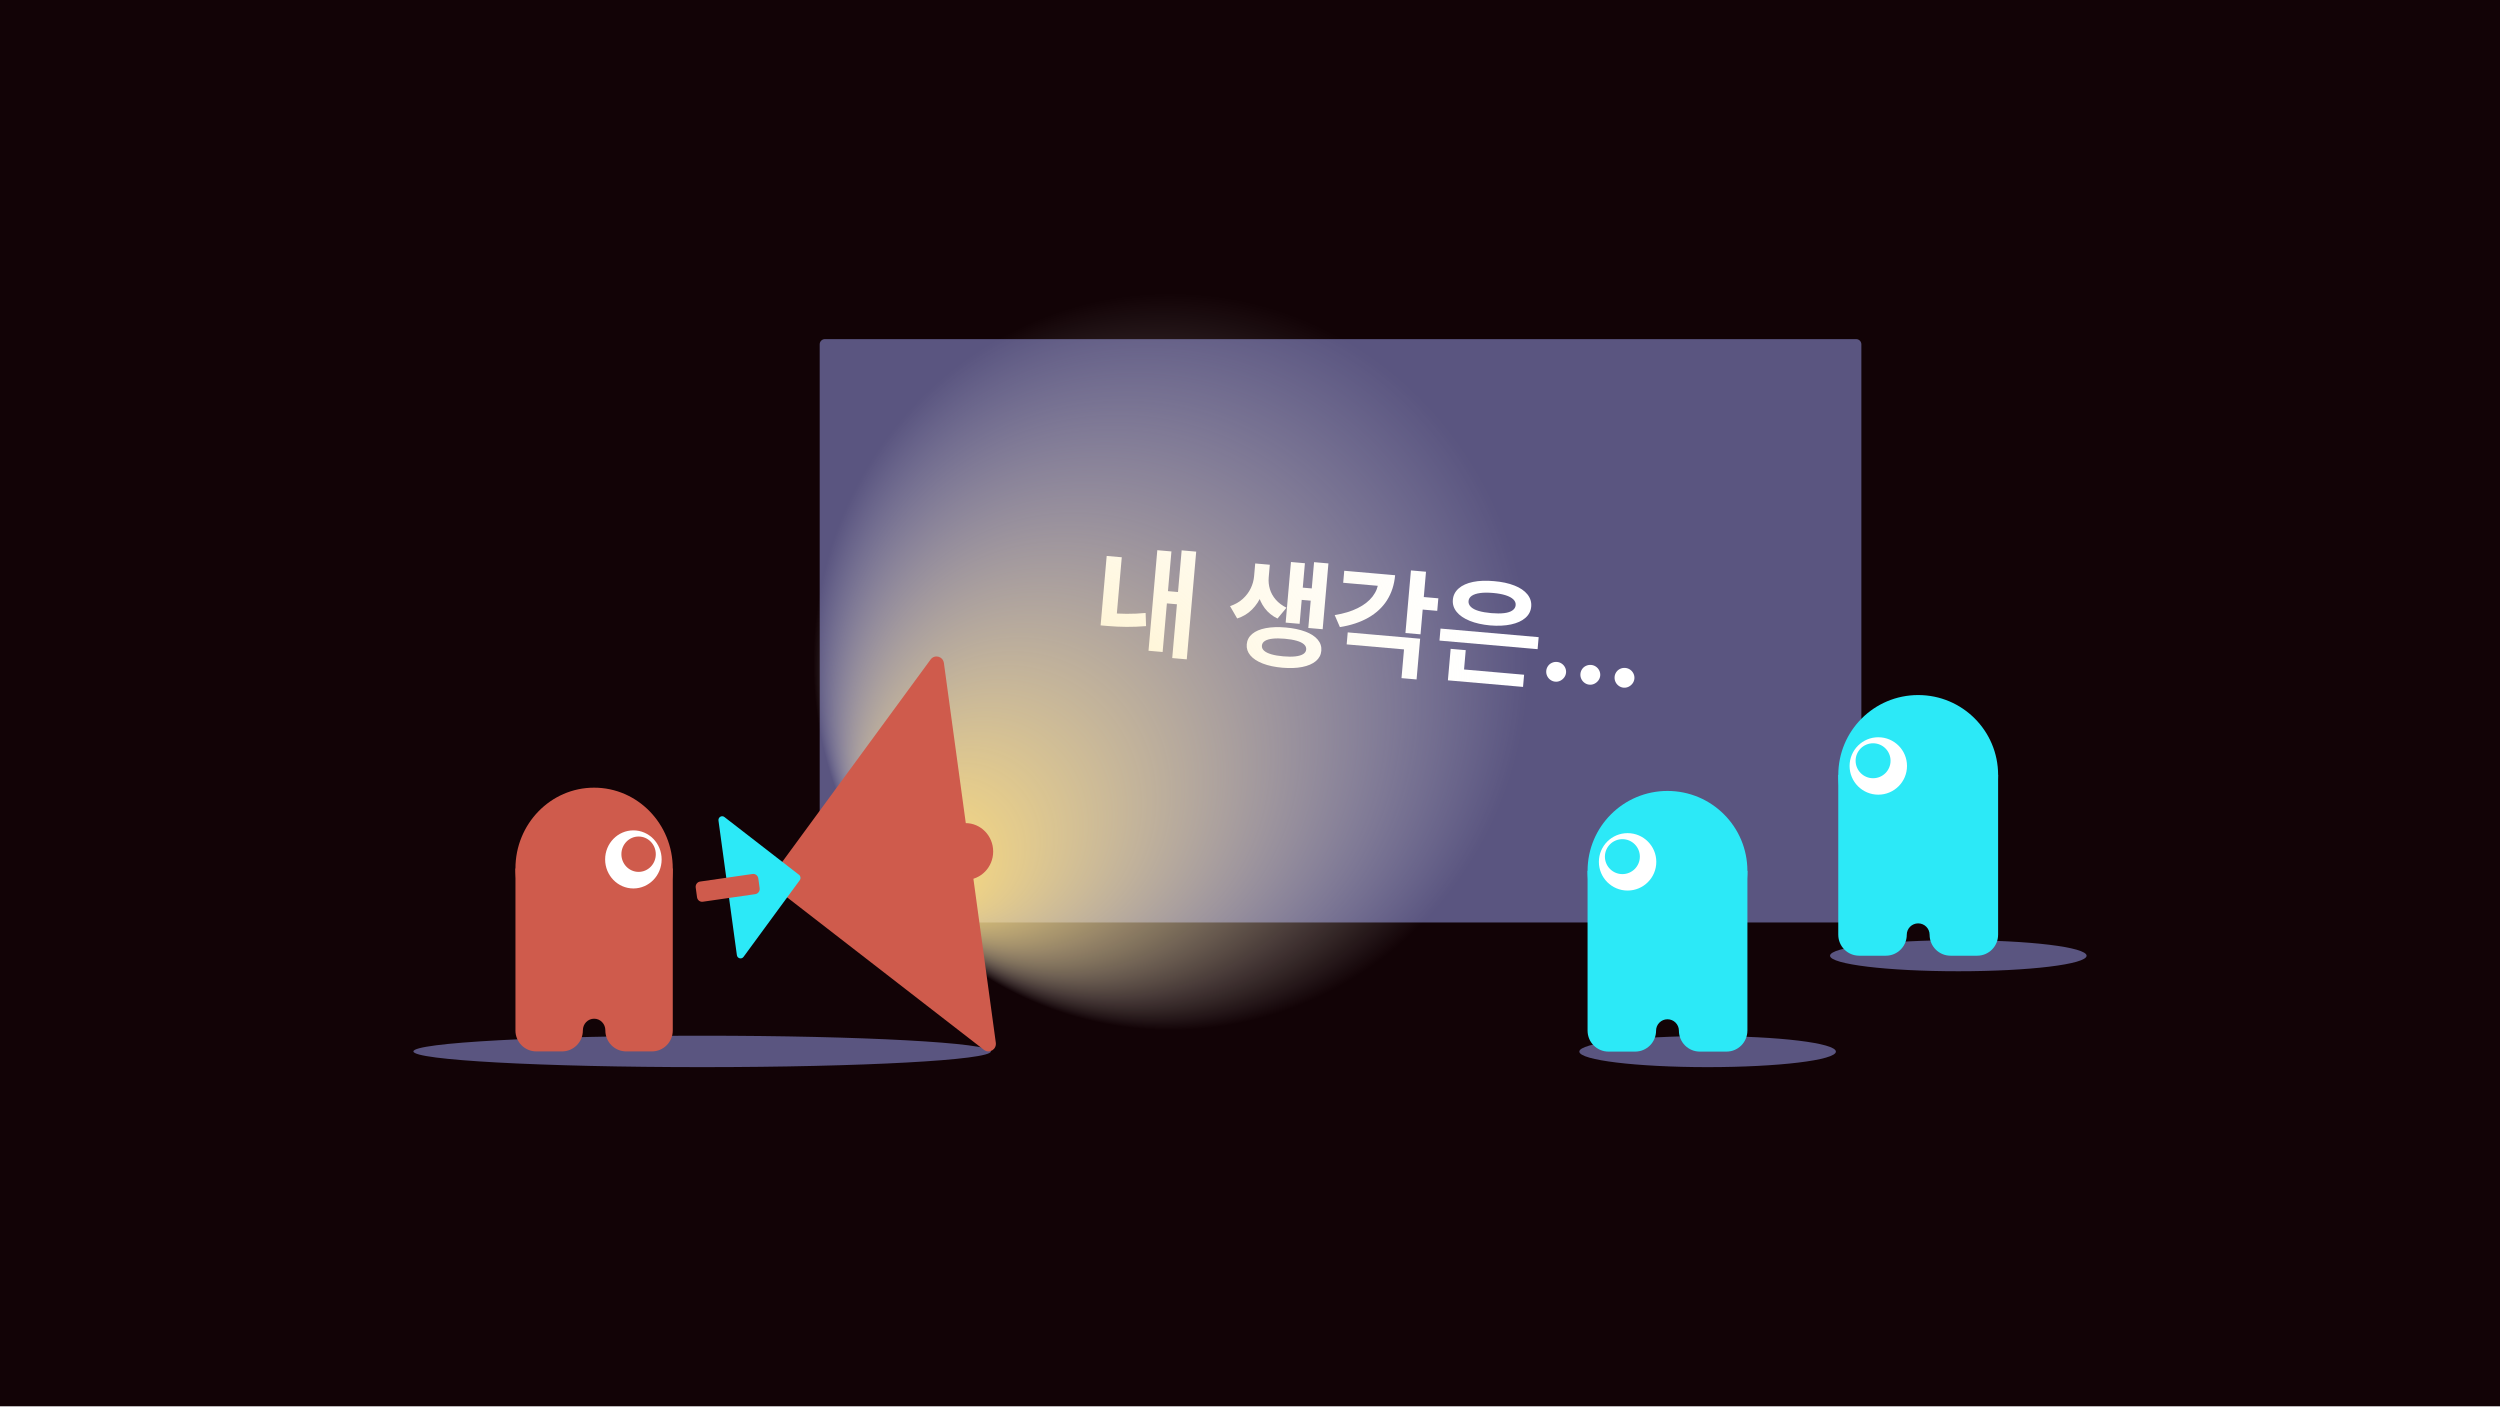
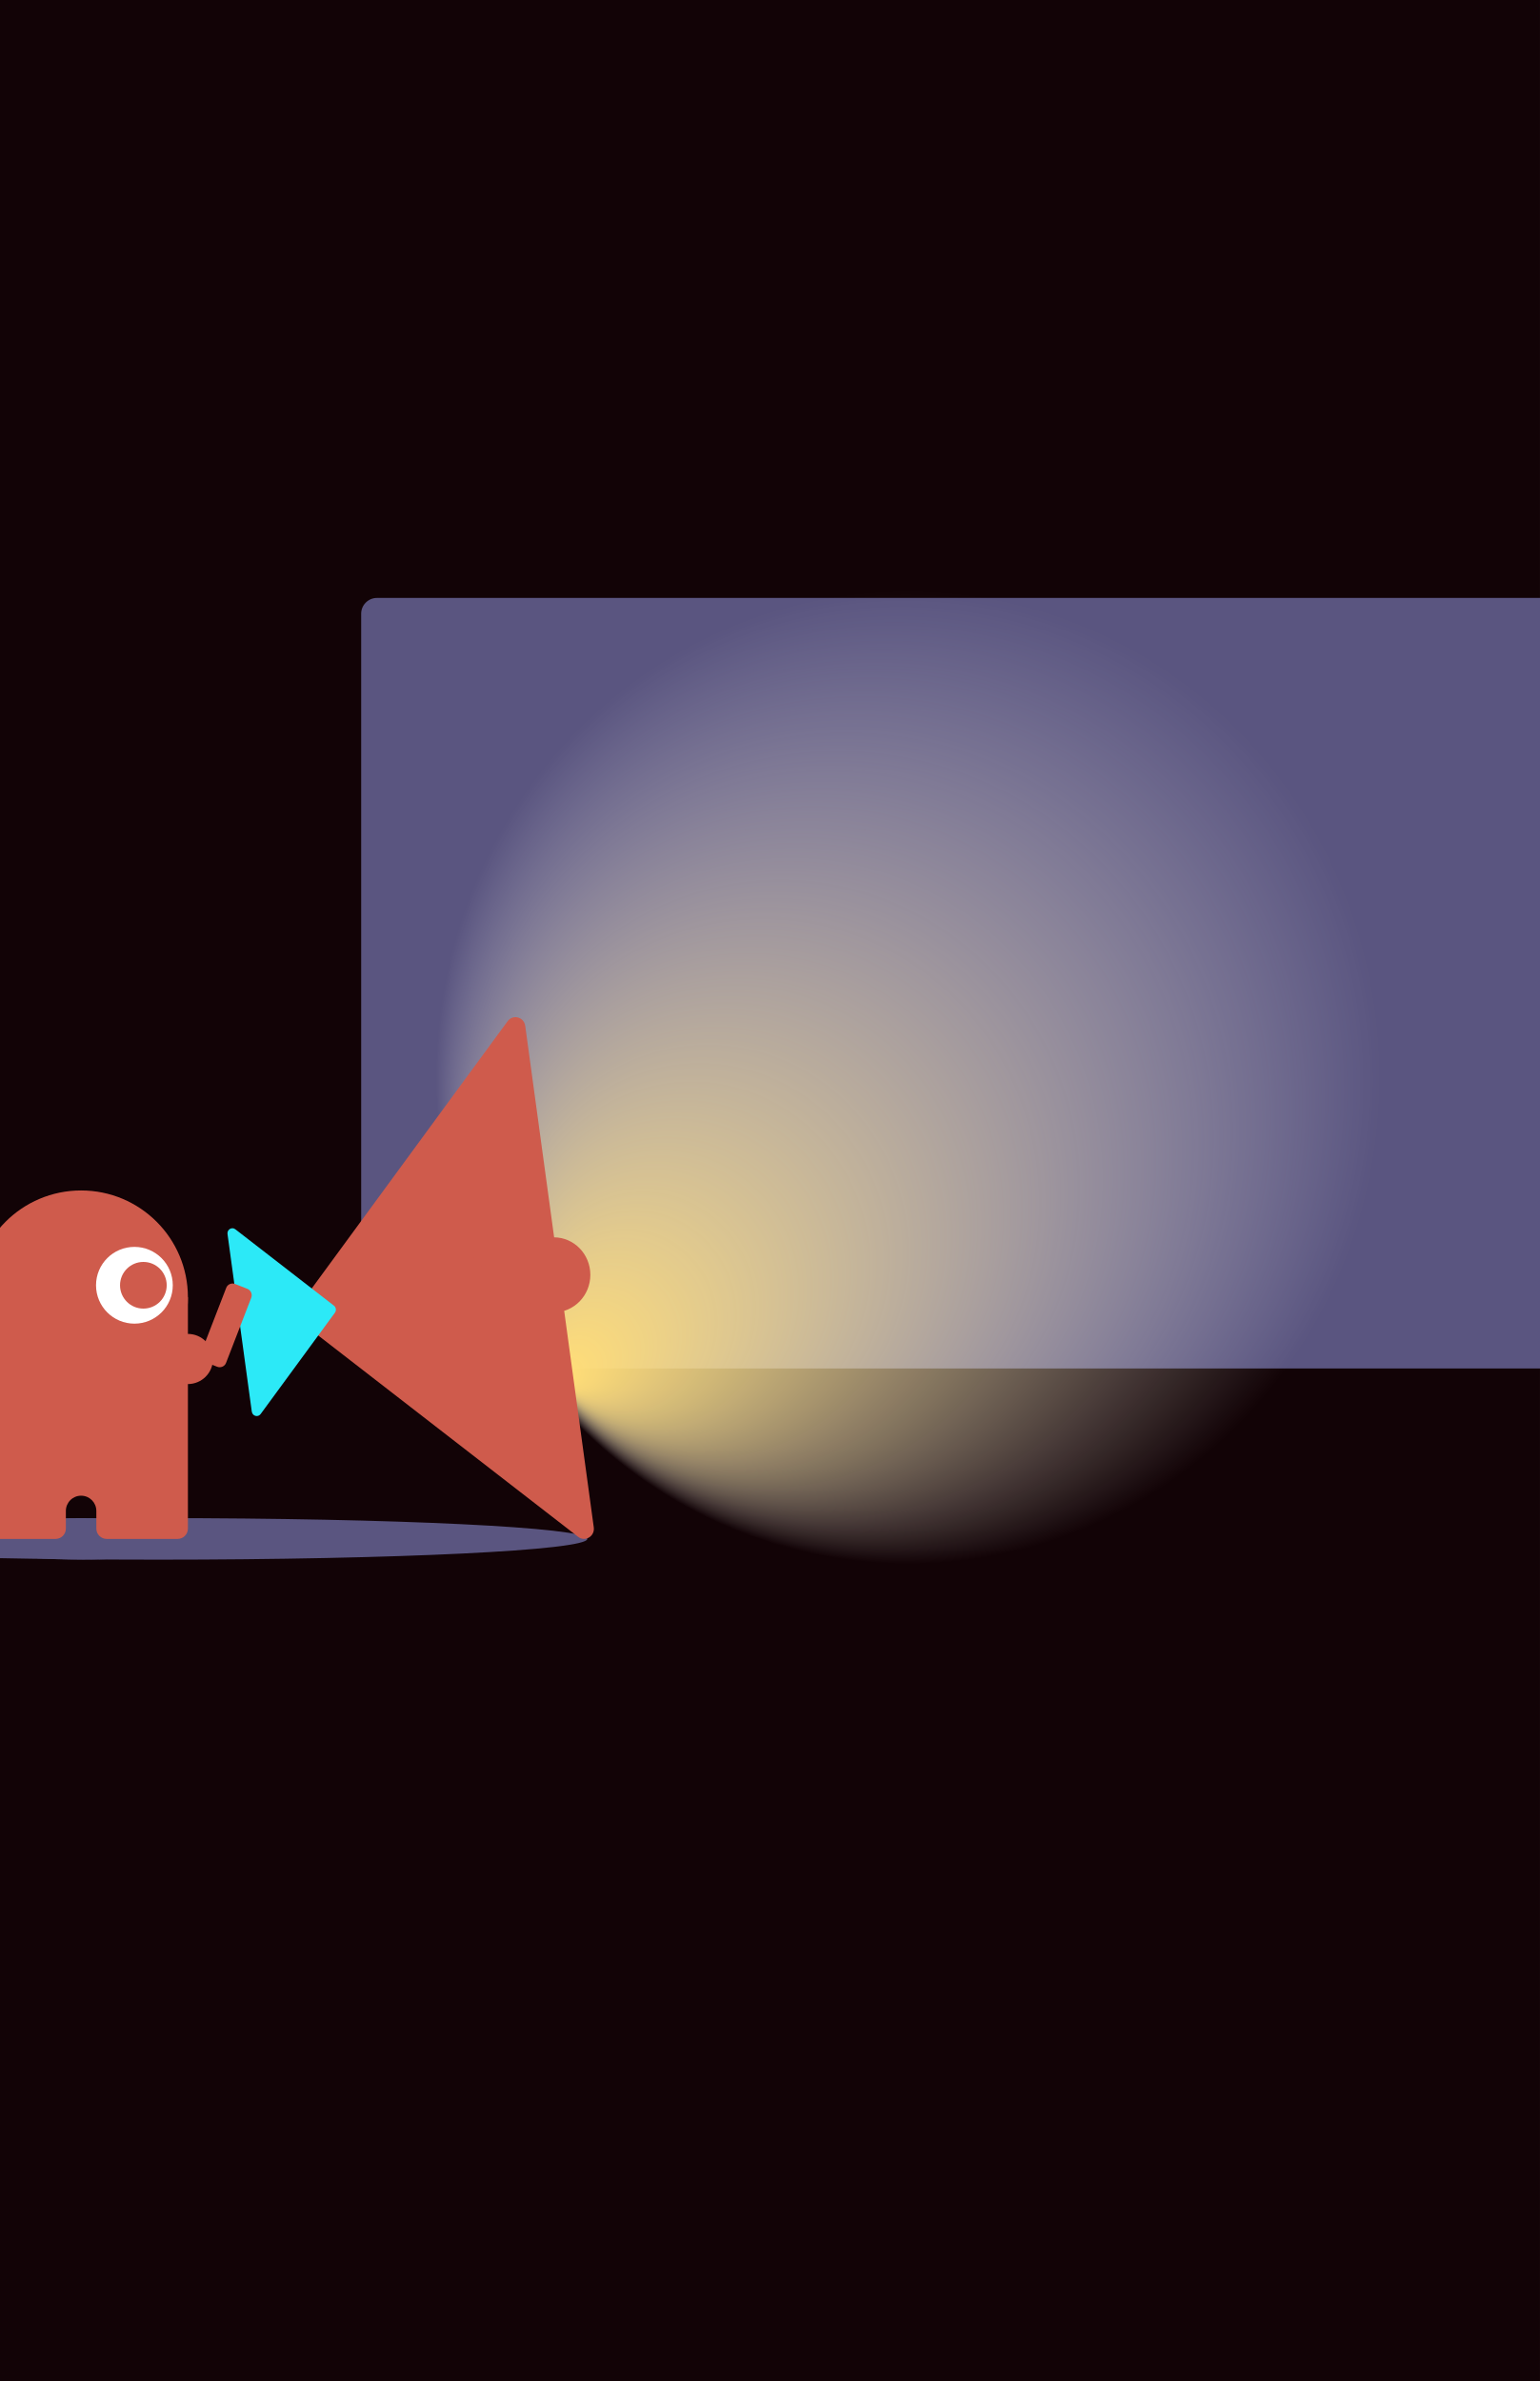
- <svg xmlns="http://www.w3.org/2000/svg" id="_레이어_1" data-name="레이어 1" viewBox="0 0 1920 1080">
+ <svg xmlns="http://www.w3.org/2000/svg" id="_레이어_1" data-name="레이어 1" viewBox="0 0 390 603">
  <defs>
    <style>
      .cls-1 {
        fill: url(#_무제_그라디언트_12);
      }

      .cls-2 {
        fill: #5a5580;
      }

      .cls-3 {
        fill: #fff;
      }

      .cls-4 {
        fill: #2ce9f7;
      }

      .cls-5 {
        fill: #cf5b4c;
      }

      .cls-6 {
        fill: #120306;
      }
    </style>
-     <radialGradient id="_무제_그라디언트_12" data-name="무제 그라디언트 12" cx="954.31" cy="468.72" fx="695.61" fy="687.23" r="350.31" gradientTransform="translate(14.78 -9.48) scale(.98 1.01)" gradientUnits="userSpaceOnUse">
+     <radialGradient id="_무제_그라디언트_12" data-name="무제 그라디언트 12" cx="343.72" cy="290.46" fx="231.03" fy="385.64" r="152.6" gradientTransform="translate(-84.68 -39.83) scale(.98 1.01)" gradientUnits="userSpaceOnUse">
      <stop offset=".01" stop-color="#ffdd78" />
      <stop offset=".8" stop-color="#fff" stop-opacity="0" />
    </radialGradient>
  </defs>
-   <rect class="cls-6" width="1920" height="1080" />
-   <ellipse class="cls-2" cx="1311.45" cy="807.63" rx="98.52" ry="11.93" />
-   <rect class="cls-2" x="629.53" y="260.44" width="800" height="448" rx="4" ry="4" />
-   <g>
-     <circle class="cls-4" cx="1280.63" cy="668.81" r="61.37" />
-     <path class="cls-4" d="M1342.01,668.82v122.75h-52.61c0-4.84-3.92-8.77-8.77-8.77s-8.77,3.92-8.77,8.77h-52.61v-122.75h122.75ZM1271.87,791.56h0s-52.61,0-52.61,0h0c0,8.88,7.2,16.07,16.07,16.07h20.46c8.88,0,16.07-7.2,16.07-16.07ZM1342.01,791.56h0s-52.61,0-52.61,0h0c0,8.88,7.2,16.07,16.07,16.07h20.46c8.88,0,16.07-7.2,16.07-16.07Z" />
-     <g>
-       <circle class="cls-3" cx="1249.99" cy="661.9" r="22.05" />
-       <circle class="cls-4" cx="1245.99" cy="657.9" r="13.42" />
-     </g>
-   </g>
-   <ellipse class="cls-2" cx="1503.99" cy="733.99" rx="98.52" ry="11.93" />
-   <circle class="cls-4" cx="1473.18" cy="595.17" r="61.37" />
-   <path class="cls-4" d="M1534.55,595.17v122.75h-52.61c0-4.84-3.92-8.77-8.77-8.77s-8.77,3.92-8.77,8.77h-52.61v-122.75h122.75ZM1464.41,717.91h0s-52.61,0-52.61,0h0c0,8.88,7.2,16.07,16.07,16.07h20.46c8.88,0,16.07-7.2,16.07-16.07ZM1534.55,717.91h0s-52.61,0-52.61,0h0c0,8.88,7.2,16.07,16.07,16.07h20.46c8.88,0,16.07-7.2,16.07-16.07Z" />
-   <g>
-     <circle class="cls-3" cx="1442.53" cy="588.26" r="22.05" />
-     <circle class="cls-4" cx="1438.53" cy="584.26" r="13.42" />
-   </g>
-   <g>
-     <path class="cls-3" d="M865.73,471.4c4.57.03,9.27-.18,14.1-.64l.35,10.1c-5.28.42-10.33.61-15.13.58-4.8-.04-9.55-.26-14.24-.67l-5.54-.48.88-10.03,5.54.48c4.78.42,9.46.65,14.03.68ZM857.34,475.7l-11.58-1.01,4.18-47.72,11.58,1.01-4.18,47.72ZM892.9,500.73l-10.85-.95,6.76-77.23,10.85.95-6.76,77.23ZM906.93,464.35l-14.03-1.23.82-9.4,14.03,1.23-.82,9.4ZM911.44,506.38l-11.17-.98,7.24-82.73,11.17.98-7.24,82.73Z" />
-     <path class="cls-3" d="M968.96,456.85c-1.73,4.29-4.19,8.03-7.36,11.23-3.18,3.2-6.99,5.5-11.45,6.91l-5.48-9.49c3.86-1.28,7.12-3.13,9.77-5.55,2.65-2.42,4.7-5.13,6.13-8.13,1.44-3,2.3-6.12,2.58-9.36l.85-9.72,9.04.79-.85,9.72c-.42,4.78-1.49,9.32-3.23,13.6ZM1002.5,485.06c4.21,1.59,7.38,3.64,9.5,6.16,2.13,2.52,3.05,5.38,2.77,8.59-.28,3.18-1.68,5.82-4.22,7.94-2.53,2.11-6.01,3.61-10.44,4.49-4.42.88-9.54,1.06-15.35.56-5.78-.51-10.77-1.58-14.98-3.21-4.2-1.63-7.37-3.71-9.5-6.23-2.13-2.52-3.05-5.37-2.78-8.55.28-3.21,1.69-5.87,4.22-7.98,2.53-2.11,6-3.58,10.41-4.42,4.4-.83,9.51-1,15.32-.49,5.81.51,10.82,1.56,15.03,3.15ZM975.27,452.44c.87,2.91,2.38,5.61,4.51,8.08,2.13,2.47,4.88,4.54,8.24,6.21l-6.9,8.32c-4.04-1.97-7.3-4.63-9.8-7.97-2.5-3.34-4.23-7.1-5.19-11.27-.96-4.17-1.24-8.56-.84-13.16l.85-9.72,9.08.79-.85,9.72c-.27,3.09.03,6.09.91,9ZM977.43,490.49c-2.59.28-4.58.87-5.99,1.76s-2.17,2.09-2.3,3.57c-.13,1.48.42,2.78,1.65,3.9,1.23,1.11,3.08,2.04,5.57,2.77,2.48.74,5.54,1.26,9.17,1.58,3.63.32,6.73.33,9.31.04,2.57-.29,4.57-.88,5.99-1.76,1.42-.88,2.19-2.06,2.32-3.55.13-1.48-.43-2.79-1.67-3.92-1.24-1.13-3.12-2.06-5.64-2.78-2.51-.72-5.56-1.24-9.13-1.55-3.6-.31-6.7-.33-9.28-.06ZM998.1,479.1l-10.72-.94,4.07-46.54,10.72.94-4.07,46.54ZM1009.66,461.58l-13.26-1.16.82-9.4,13.26,1.16-.82,9.4ZM1015.81,483.25l-11.03-.97,4.42-50.54,11.03.97-4.42,50.54Z" />
-     <path class="cls-3" d="M1065.28,460.91c-3.49,5.49-8.28,9.97-14.38,13.45-6.1,3.48-13.39,5.9-21.86,7.26l-4-9.23c6.93-1.13,12.85-2.92,17.74-5.38,4.9-2.45,8.69-5.42,11.37-8.91,2.68-3.49,4.21-7.35,4.58-11.59l.51-5.81,12.21,1.07c-.64,7.26-2.7,13.64-6.18,19.13ZM1065.44,450.53l-33.87-2.96.81-9.22,33.87,2.96-.81,9.22ZM1087.93,521.82l-11.58-1.01,1.93-22.07-44.04-3.85.81-9.22,55.62,4.87-2.74,31.28ZM1090.96,487.17l-11.58-1.01,4.21-48.08,11.58,1.01-4.21,48.08ZM1103.8,469.13l-14.44-1.26.84-9.63,14.44,1.26-.84,9.63Z" />
-     <path class="cls-3" d="M1180.88,498.56l-75.37-6.59.81-9.22,75.37,6.59-.81,9.22ZM1169.69,527.55l-57.71-5.05.82-9.35,57.71,5.05-.82,9.35ZM1124.12,517.16l-11.58-1.01,1.56-17.84,11.58,1.01-1.56,17.84ZM1163.06,449.67c4.42,1.74,7.75,4.01,10,6.8,2.24,2.79,3.21,5.91,2.91,9.36-.3,3.48-1.8,6.39-4.49,8.73-2.69,2.34-6.37,4.01-11.03,5.01s-9.99,1.25-15.99.75c-6.05-.56-11.29-1.73-15.71-3.52s-7.76-4.07-10.02-6.85c-2.26-2.77-3.24-5.9-2.93-9.38.3-3.45,1.81-6.35,4.51-8.71,2.71-2.36,6.39-4.01,11.05-4.96s10.01-1.14,16.06-.58c6,.5,11.21,1.61,15.63,3.36ZM1136.77,455.45c-2.76.37-4.91,1.07-6.43,2.11-1.53,1.04-2.36,2.39-2.51,4.06-.14,1.63.44,3.1,1.74,4.41,1.3,1.3,3.29,2.35,5.95,3.15,2.66.8,5.91,1.36,9.76,1.7,3.81.33,7.09.34,9.84.01,2.74-.32,4.88-1.01,6.4-2.07,1.53-1.06,2.36-2.4,2.5-4.04.15-1.66-.44-3.14-1.76-4.43-1.32-1.29-3.3-2.35-5.94-3.2-2.64-.84-5.87-1.43-9.68-1.76-3.81-.33-7.1-.32-9.86.05Z" />
-     <path class="cls-3" d="M1190.71,522.14c-1.12-.81-1.96-1.83-2.52-3.06-.56-1.22-.79-2.52-.67-3.88.12-1.33.56-2.55,1.33-3.66.77-1.11,1.77-1.94,3.01-2.5,1.24-.56,2.54-.78,3.9-.67s2.6.56,3.7,1.33c1.11.77,1.96,1.77,2.55,2.99.59,1.23.83,2.51.72,3.84-.12,1.36-.58,2.6-1.38,3.7-.8,1.1-1.81,1.96-3.04,2.57-1.23.61-2.52.85-3.88.73s-2.6-.59-3.72-1.4Z" />
-     <path class="cls-3" d="M1216.95,524.44c-1.12-.81-1.96-1.83-2.52-3.06-.56-1.22-.79-2.52-.67-3.88.12-1.33.56-2.55,1.33-3.66.77-1.11,1.77-1.94,3.01-2.5,1.24-.56,2.54-.78,3.9-.67,1.36.12,2.6.56,3.7,1.33,1.11.77,1.96,1.77,2.55,2.99.59,1.23.83,2.51.72,3.84-.12,1.36-.58,2.6-1.38,3.7-.8,1.1-1.81,1.96-3.04,2.57-1.23.61-2.52.85-3.88.74-1.36-.12-2.6-.59-3.72-1.4Z" />
-     <path class="cls-3" d="M1243.2,526.73c-1.12-.81-1.96-1.83-2.52-3.06-.56-1.22-.79-2.52-.67-3.88.12-1.33.56-2.55,1.33-3.66.77-1.11,1.77-1.94,3.01-2.5,1.24-.56,2.54-.78,3.9-.66,1.36.12,2.6.56,3.7,1.33,1.11.77,1.96,1.77,2.55,2.99.59,1.23.83,2.51.72,3.84-.12,1.36-.58,2.6-1.38,3.7-.8,1.11-1.81,1.96-3.04,2.57-1.23.61-2.52.85-3.88.74-1.36-.12-2.6-.59-3.72-1.4Z" />
-   </g>
-   <ellipse class="cls-1" cx="954.18" cy="464.8" rx="344.84" ry="354.46" />
-   <g>
-     <ellipse class="cls-2" cx="539.25" cy="807.49" rx="221.75" ry="12.07" />
-     <g>
-       <path class="cls-5" d="M724.92,509.23l39.86,291.55c.71,5.18-5.03,8.66-9.1,5.51l-161.74-125.29c-2.52-1.95-3.03-5.64-1.13-8.23l121.88-166.26c3.06-4.18,9.52-2.47,10.23,2.72Z" />
-       <ellipse class="cls-5" cx="741.54" cy="653.96" rx="21.22" ry="21.81" />
-       <ellipse class="cls-5" cx="741.54" cy="653.96" rx="12.91" ry="13.27" />
-       <ellipse class="cls-5" cx="683.13" cy="662.4" rx="21.22" ry="21.81" />
-       <ellipse class="cls-5" cx="683.13" cy="662.4" rx="12.91" ry="13.27" />
-       <path class="cls-4" d="M565.92,733.53l-14.13-103.31c-.35-2.59,2.52-4.33,4.55-2.76l57.32,44.4c1.26.98,1.51,2.82.56,4.11l-43.19,58.92c-1.53,2.09-4.76,1.23-5.11-1.36Z" />
-       <path class="cls-5" d="M539.77,692.53l40.29-5.82c2.15-.31,3.65-2.36,3.35-4.57l-1.02-7.48c-.3-2.21-2.29-3.76-4.45-3.44l-40.29,5.82c-2.15.31-3.65,2.36-3.35,4.57l1.02,7.48c.3,2.21,2.29,3.76,4.45,3.44Z" />
-     </g>
-     <g>
-       <ellipse class="cls-5" cx="456.27" cy="667.03" rx="60.41" ry="62.1" />
-       <path class="cls-5" d="M516.69,667.03v124.2h-51.78c0-4.9-3.86-8.87-8.63-8.87s-8.63,3.97-8.63,8.87h-51.78v-124.2h120.83ZM447.64,791.42v-.19s-51.78,0-51.78,0v.19c0,8.88,7.2,16.07,16.07,16.07h19.64c8.88,0,16.07-7.2,16.07-16.07ZM516.69,791.42v-.19h-51.78v.19c0,8.88,7.2,16.07,16.07,16.07h19.64c8.88,0,16.07-7.2,16.07-16.07Z" />
-       <g>
-         <ellipse class="cls-3" cx="486.44" cy="660.03" rx="21.7" ry="22.31" />
-         <ellipse class="cls-5" cx="490.44" cy="656.03" rx="13.21" ry="13.58" />
-       </g>
-     </g>
-   </g>
+   <rect class="cls-6" y="0" width="390" height="603" />
+   <rect class="cls-6" y="0" width="390" height="603" />
+   <rect class="cls-2" x="91.47" y="151.43" width="348.48" height="195.15" rx="4" ry="4" />
+   <ellipse class="cls-1" cx="253.67" cy="254.07" rx="150.21" ry="154.41" />
+   <ellipse class="cls-2" cx="40.13" cy="389.73" rx="108.61" ry="5.26" />
+   <path class="cls-5" d="M133.02,259.81l17.36,127c.31,2.26-2.19,3.77-3.96,2.4l-70.46-54.58c-1.1-.85-1.32-2.46-.49-3.58l53.09-72.43c1.34-1.82,4.15-1.07,4.45,1.18Z" />
+   <ellipse class="cls-5" cx="140.27" cy="322.86" rx="9.24" ry="9.5" />
+   <ellipse class="cls-5" cx="140.27" cy="322.86" rx="5.63" ry="5.78" />
+   <ellipse class="cls-5" cx="114.82" cy="326.53" rx="9.24" ry="9.5" />
+   <ellipse class="cls-5" cx="114.82" cy="326.53" rx="5.63" ry="5.78" />
+   <path class="cls-4" d="M63.77,357.52l-6.15-45c-.15-1.13,1.1-1.89,1.98-1.2l24.97,19.34c.55.43.66,1.23.25,1.79l-18.81,25.66c-.67.91-2.07.54-2.23-.59Z" />
+   <path class="cls-5" d="M57.3,326.13l-6.4,16.54c-.34.88.11,1.89,1.02,2.25l3.06,1.21c.9.36,1.92-.07,2.26-.95l6.4-16.54c.34-.88-.11-1.89-1.02-2.25l-3.06-1.21c-.9-.36-1.92.07-2.26.95Z" />
+   <ellipse class="cls-2" cx="20.54" cy="389.73" rx="29.88" ry="5.26" />
+   <path class="cls-5" d="M47.59,328.55v54.1h0v4.47c0,1.45-1.17,2.62-2.62,2.62h-17.95c-1.44,0-2.62-1.17-2.62-2.62v-4.47c0-2.14-1.73-3.86-3.86-3.86s-3.86,1.73-3.86,3.86v4.47c0,1.45-1.17,2.62-2.62,2.62H-3.9c-1.45,0-2.62-1.17-2.62-2.62v-58.57h54.1Z" />
+   <circle class="cls-5" cx="20.54" cy="328.54" r="27.05" />
+   <circle class="cls-3" cx="34.04" cy="325.5" r="9.72" />
+   <circle class="cls-5" cx="36.31" cy="325.5" r="5.91" />
+   <circle class="cls-5" cx="47.59" cy="344.17" r="6.35" />
</svg>
